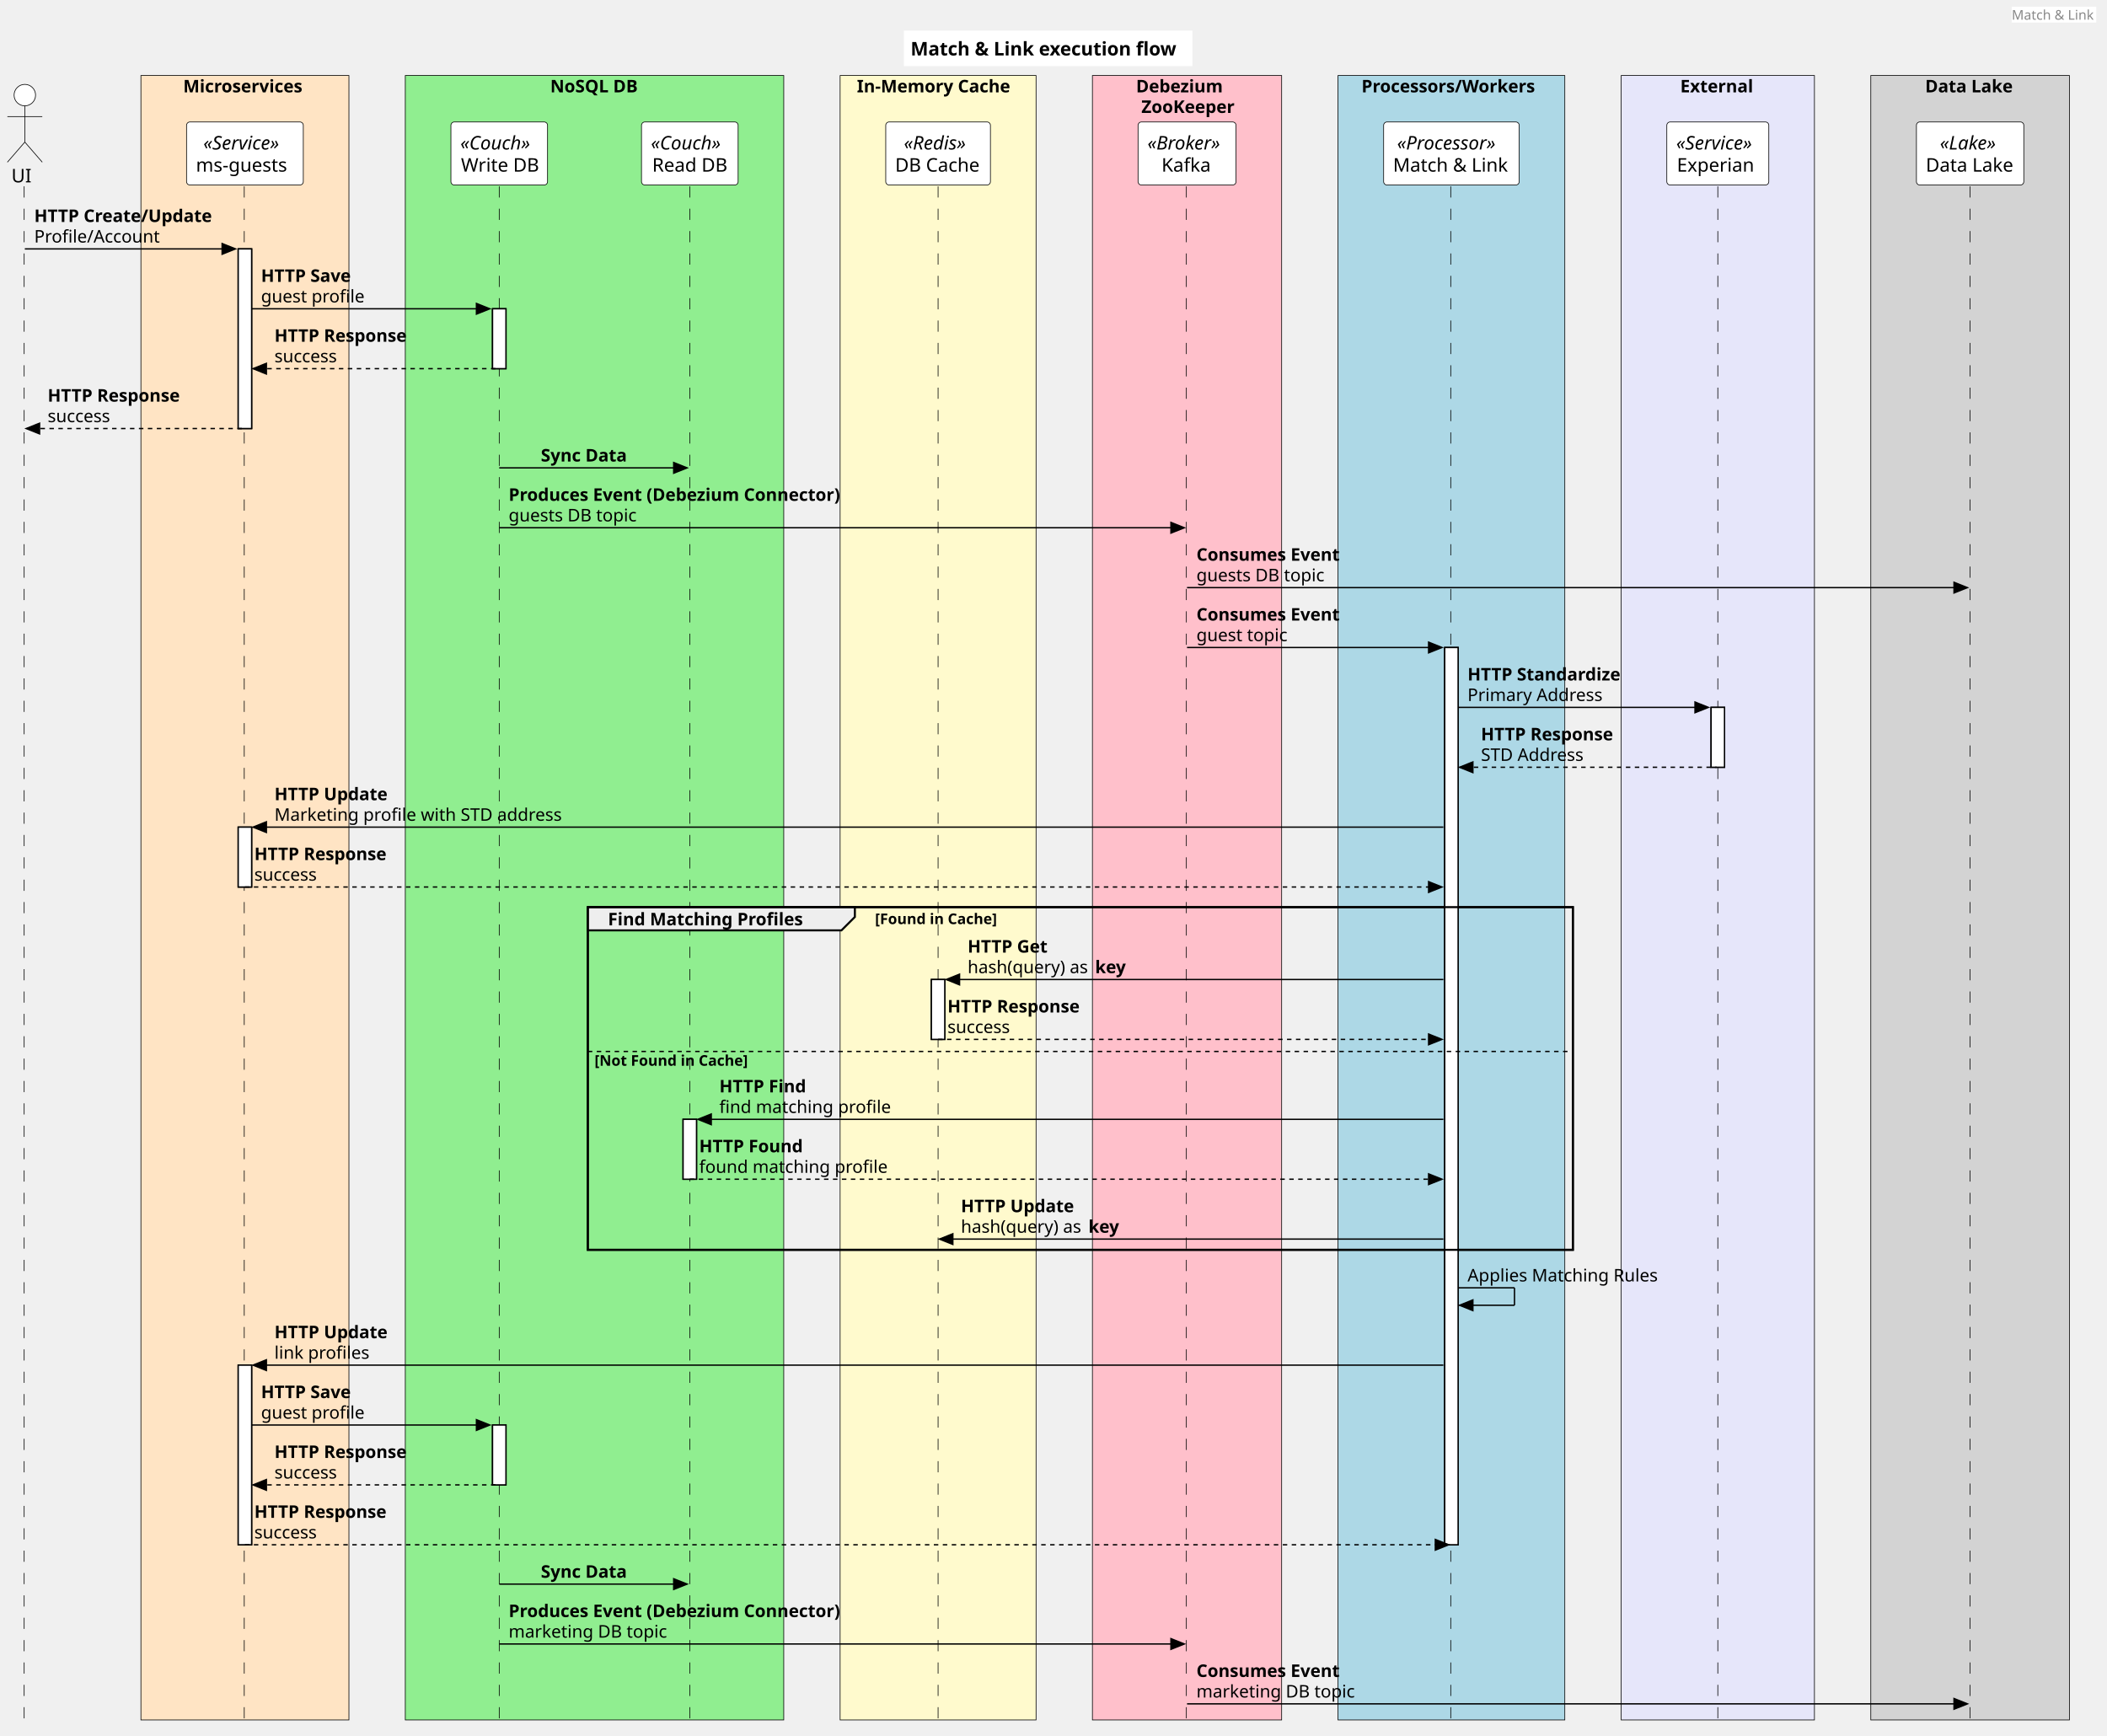
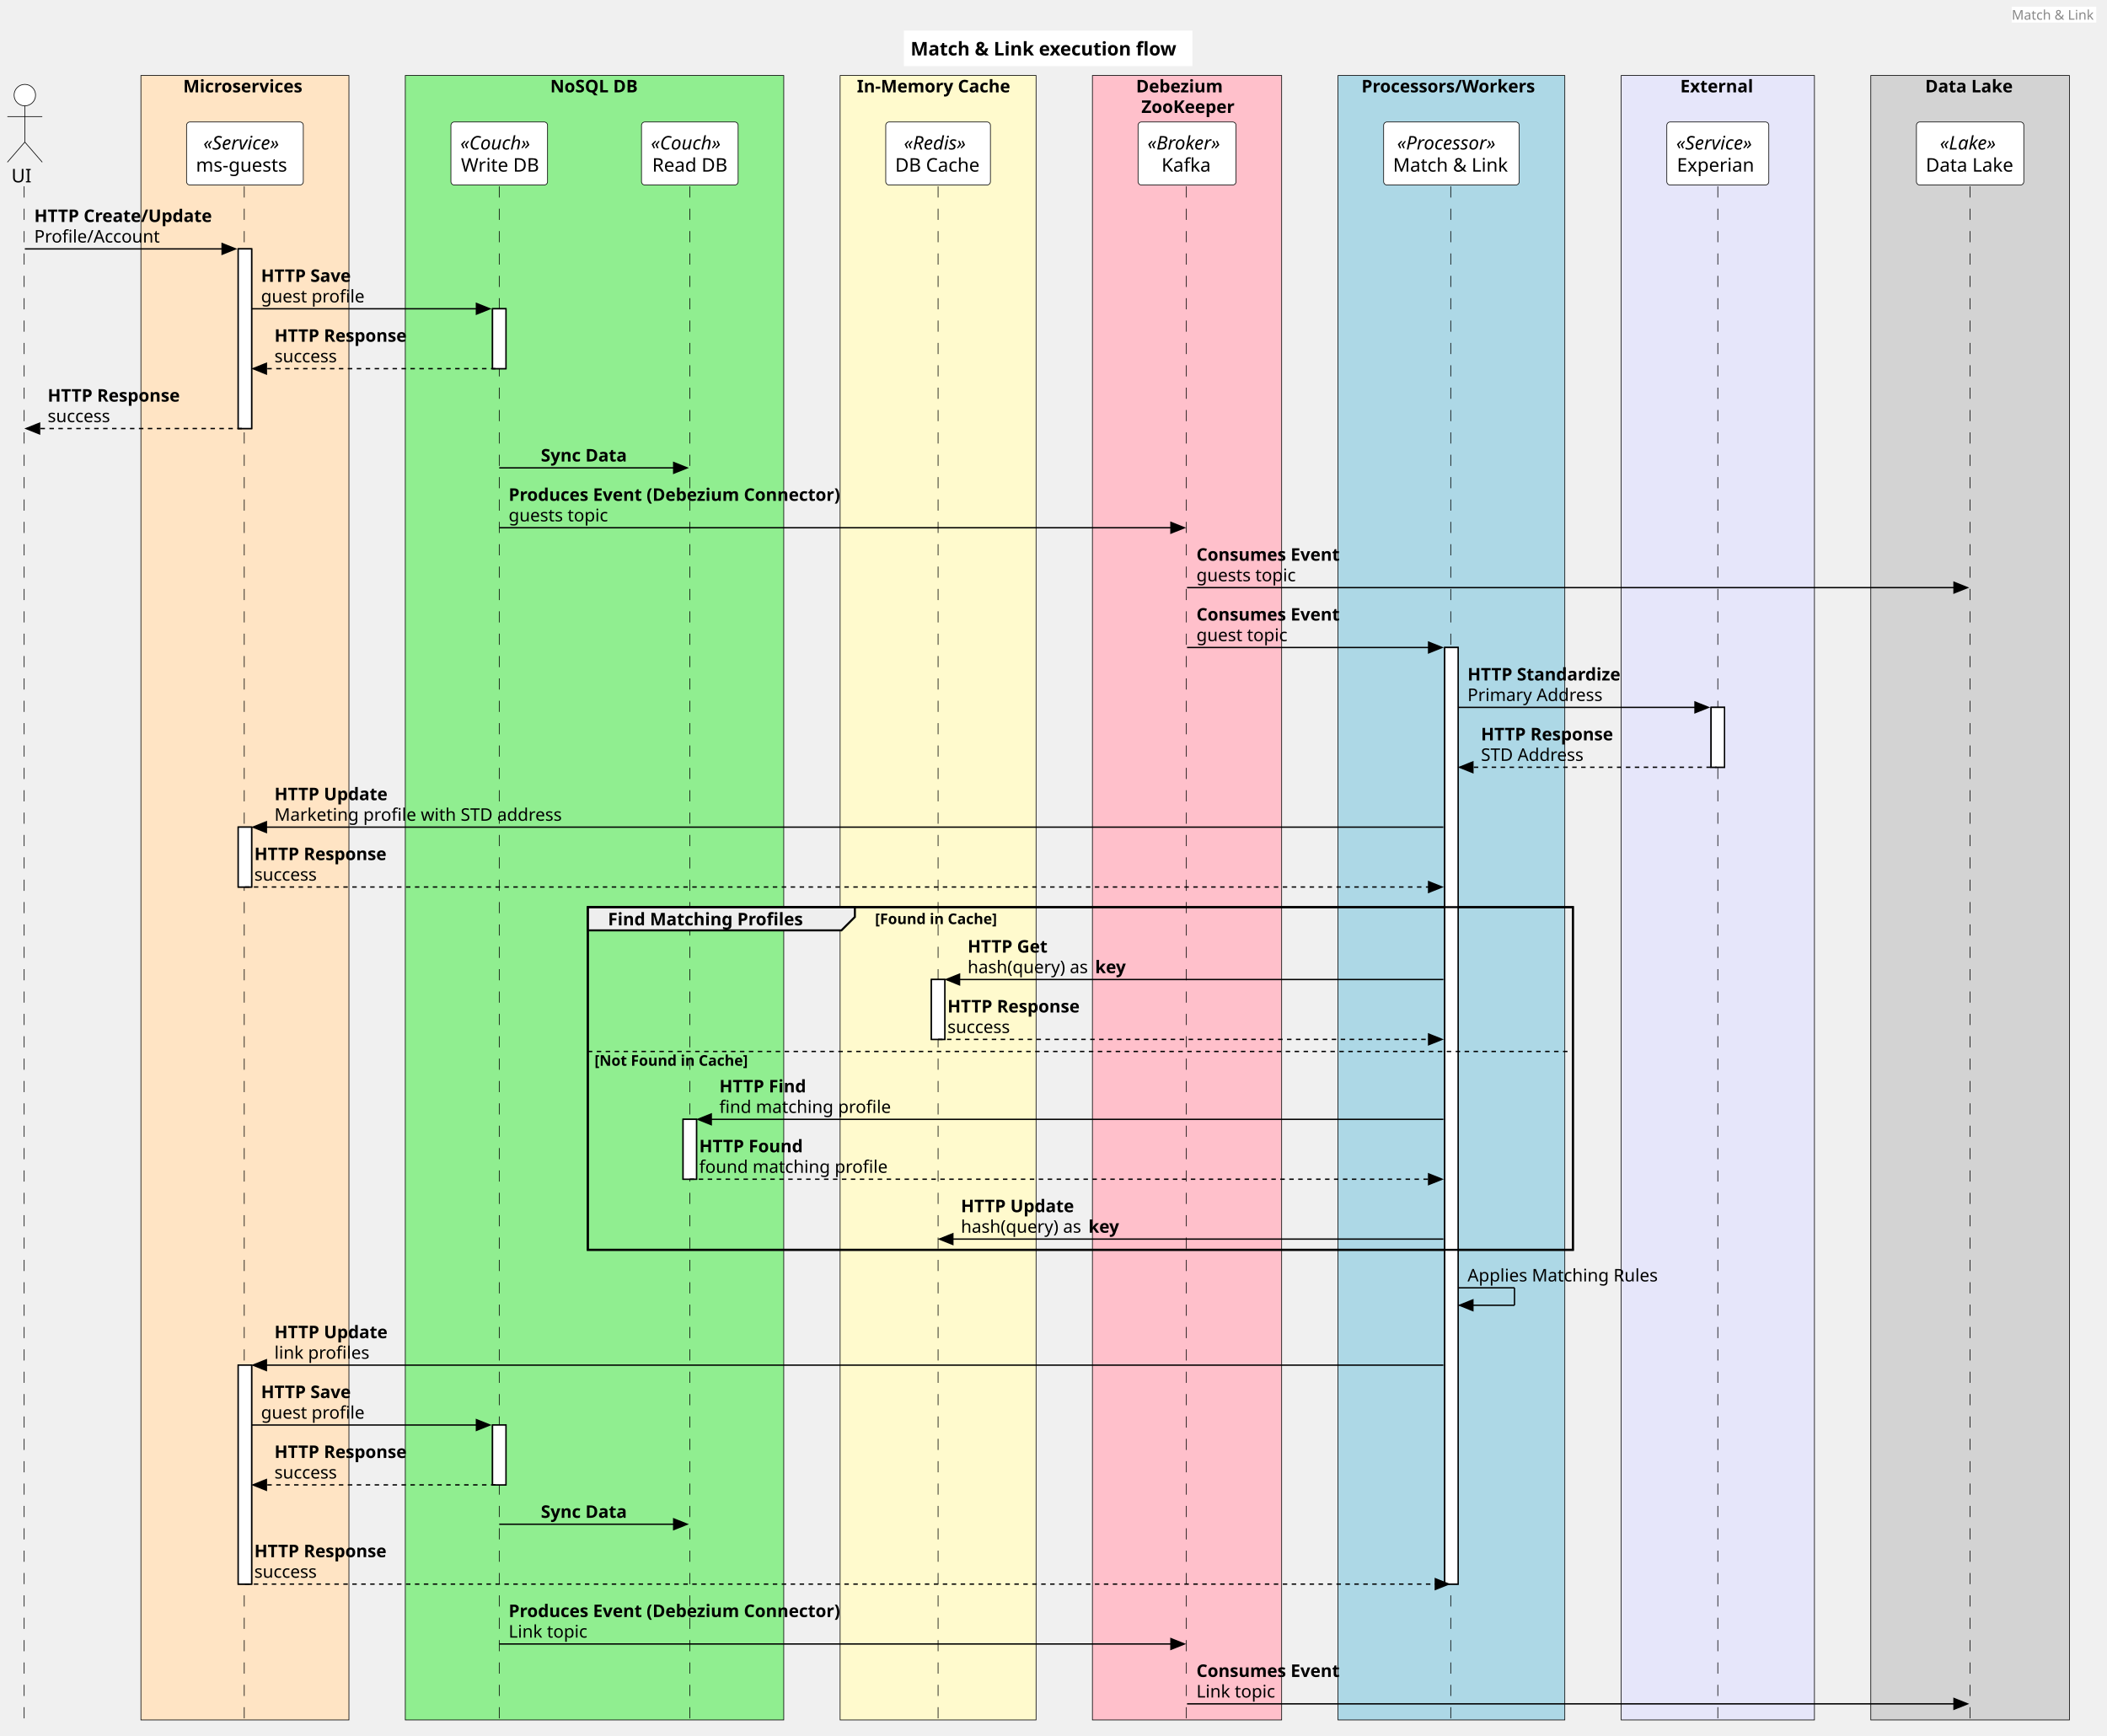
<svg xmlns="http://www.w3.org/2000/svg" contentStyleType="text/css" height="776.4px" preserveAspectRatio="none" style="width:942px;height:776px;background:#FFFFFF;" version="1.1" viewBox="0 0 942 776" width="942px" zoomAndPan="magnify">
  <defs />
  <g>
    <rect fill="#FFFFFF" height="15.893" id="_title" style="stroke:none;stroke-width:0.6;" width="129" x="404.1" y="13.666" />
    <text fill="#000000" font-family="sans-serif" font-size="8.4" font-weight="bold" lengthAdjust="spacing" textLength="123" x="407.1" y="24.788">Match &amp; Link execution flow</text>
    <rect fill="#FFE4C4" height="735.275" style="stroke:#000000;stroke-width:0.3;" width="93" x="63" y="33.759" />
    <text fill="#000000" font-family="sans-serif" font-size="7.8" font-weight="bold" lengthAdjust="spacing" textLength="55.2" x="81.9" y="41.3">Microservices</text>
    <rect fill="#90EE90" height="735.275" style="stroke:#000000;stroke-width:0.3;" width="169.2" x="181.2" y="33.759" />
    <text fill="#000000" font-family="sans-serif" font-size="7.8" font-weight="bold" lengthAdjust="spacing" textLength="39.6" x="246" y="41.3">NoSQL DB</text>
    <rect fill="#FFFACD" height="735.275" style="stroke:#000000;stroke-width:0.3;" width="87.6" x="375.6" y="33.759" />
    <text fill="#000000" font-family="sans-serif" font-size="7.8" font-weight="bold" lengthAdjust="spacing" textLength="72.6" x="383.1" y="41.3">In-Memory Cache</text>
    <rect fill="#FFC0CB" height="735.275" style="stroke:#000000;stroke-width:0.3;" width="84.6" x="488.4" y="33.759" />
    <text fill="#000000" font-family="sans-serif" font-size="7.8" font-weight="bold" lengthAdjust="spacing" textLength="41.4" x="507.9" y="41.3">Debezium</text>
    <text fill="#000000" font-family="sans-serif" font-size="7.8" font-weight="bold" lengthAdjust="spacing" textLength="43.2" x="510.3" y="50.487">ZooKeeper</text>
    <rect fill="#ADD8E6" height="735.275" style="stroke:#000000;stroke-width:0.3;" width="101.4" x="598.2" y="33.759" />
    <text fill="#000000" font-family="sans-serif" font-size="7.8" font-weight="bold" lengthAdjust="spacing" textLength="80.4" x="608.7" y="41.3">Processors/Workers</text>
    <rect fill="#E6E6FA" height="735.275" style="stroke:#000000;stroke-width:0.3;" width="86.4" x="724.8" y="33.759" />
    <text fill="#000000" font-family="sans-serif" font-size="7.8" font-weight="bold" lengthAdjust="spacing" textLength="33.6" x="751.2" y="41.3">External</text>
    <rect fill="#D3D3D3" height="735.275" style="stroke:#000000;stroke-width:0.3;" width="88.8" x="836.4" y="33.759" />
    <text fill="#000000" font-family="sans-serif" font-size="7.8" font-weight="bold" lengthAdjust="spacing" textLength="40.2" x="860.7" y="41.3">Data Lake</text>
    <rect fill="#FFFFFF" height="80.318" style="stroke:#000000;stroke-width:0.6;" width="6" x="106.5" y="111.291" />
    <rect fill="#FFFFFF" height="26.773" style="stroke:#000000;stroke-width:0.6;" width="6" x="106.5" y="369.831" />
-     <rect fill="#FFFFFF" height="80.318" style="stroke:#000000;stroke-width:0.6;" width="6" x="106.5" y="610.385" />
+     <rect fill="#FFFFFF" height="97.904" style="stroke:#000000;stroke-width:0.6;" width="6" x="106.5" y="610.385" />
    <rect fill="#FFFFFF" height="26.773" style="stroke:#000000;stroke-width:0.6;" width="6" x="220.2" y="138.063" />
    <rect fill="#FFFFFF" height="26.773" style="stroke:#000000;stroke-width:0.6;" width="6" x="220.2" y="637.158" />
    <rect fill="#FFFFFF" height="26.773" style="stroke:#000000;stroke-width:0.6;" width="6" x="305.4" y="500.481" />
    <rect fill="#FFFFFF" height="26.773" style="stroke:#000000;stroke-width:0.6;" width="6" x="416.4" y="437.962" />
-     <rect fill="#FFFFFF" height="401.19" style="stroke:#000000;stroke-width:0.6;" width="6" x="645.9" y="289.513" />
+     <rect fill="#FFFFFF" height="418.777" style="stroke:#000000;stroke-width:0.6;" width="6" x="645.9" y="289.513" />
    <rect fill="#FFFFFF" height="26.773" style="stroke:#000000;stroke-width:0.6;" width="6" x="765" y="316.286" />
    <rect fill="none" height="153.223" style="stroke:#000000;stroke-width:0.9;" width="440.4" x="262.8" y="405.603" />
    <line style="stroke:#000000;stroke-width:0.3;stroke-dasharray:5.0,5.0;" x1="10.8" x2="10.8" y1="83.318" y2="772.635" />
    <line style="stroke:#000000;stroke-width:0.3;stroke-dasharray:5.0,5.0;" x1="109.2" x2="109.2" y1="83.318" y2="772.635" />
    <line style="stroke:#000000;stroke-width:0.3;stroke-dasharray:5.0,5.0;" x1="223.2" x2="223.2" y1="83.318" y2="772.635" />
    <line style="stroke:#000000;stroke-width:0.3;stroke-dasharray:5.0,5.0;" x1="308.4" x2="308.4" y1="83.318" y2="772.635" />
    <line style="stroke:#000000;stroke-width:0.3;stroke-dasharray:5.0,5.0;" x1="419.4" x2="419.4" y1="83.318" y2="772.635" />
    <line style="stroke:#000000;stroke-width:0.3;stroke-dasharray:5.0,5.0;" x1="530.4" x2="530.4" y1="83.318" y2="772.635" />
    <line style="stroke:#000000;stroke-width:0.3;stroke-dasharray:5.0,5.0;" x1="648.6" x2="648.6" y1="83.318" y2="772.635" />
    <line style="stroke:#000000;stroke-width:0.3;stroke-dasharray:5.0,5.0;" x1="768" x2="768" y1="83.318" y2="772.635" />
    <line style="stroke:#000000;stroke-width:0.3;stroke-dasharray:5.0,5.0;" x1="880.8" x2="880.8" y1="83.318" y2="772.635" />
    <text fill="#000000" font-family="sans-serif" font-size="8.4" lengthAdjust="spacing" textLength="8.4" x="5.1" y="81.546">UI</text>
    <ellipse cx="11.1" cy="42.525" fill="#FFFFFF" rx="4.8" ry="4.8" style="stroke:#000000;stroke-width:0.3;" />
    <path d="M11.1,47.325 L11.1,63.525 M3.3,52.125 L18.9,52.125 M11.1,63.525 L3.3,72.525 M11.1,63.525 L18.9,72.525 " fill="none" style="stroke:#000000;stroke-width:0.3;" />
    <rect fill="#FFFFFF" height="28.186" rx="1.5" ry="1.5" style="stroke:#000000;stroke-width:0.3;" width="52.2" x="83.4" y="54.532" />
    <text fill="#000000" font-family="sans-serif" font-size="8.4" font-style="italic" lengthAdjust="spacing" textLength="37.2" x="90.9" y="66.853">«Service»</text>
    <text fill="#000000" font-family="sans-serif" font-size="8.4" lengthAdjust="spacing" textLength="43.8" x="87.6" y="76.746">ms-guests</text>
    <rect fill="#FFFFFF" height="28.186" rx="1.5" ry="1.5" style="stroke:#000000;stroke-width:0.3;" width="43.2" x="201.6" y="54.532" />
    <text fill="#000000" font-family="sans-serif" font-size="8.4" font-style="italic" lengthAdjust="spacing" textLength="34.8" x="205.8" y="66.853">«Couch»</text>
    <text fill="#000000" font-family="sans-serif" font-size="8.4" lengthAdjust="spacing" textLength="34.2" x="206.1" y="76.746">Write DB</text>
    <rect fill="#FFFFFF" height="28.186" rx="1.5" ry="1.5" style="stroke:#000000;stroke-width:0.3;" width="43.2" x="286.8" y="54.532" />
    <text fill="#000000" font-family="sans-serif" font-size="8.4" font-style="italic" lengthAdjust="spacing" textLength="34.8" x="291" y="66.853">«Couch»</text>
    <text fill="#000000" font-family="sans-serif" font-size="8.4" lengthAdjust="spacing" textLength="33.6" x="291.6" y="76.746">Read DB</text>
    <rect fill="#FFFFFF" height="28.186" rx="1.5" ry="1.5" style="stroke:#000000;stroke-width:0.3;" width="46.8" x="396" y="54.532" />
    <text fill="#000000" font-family="sans-serif" font-size="8.4" font-style="italic" lengthAdjust="spacing" textLength="30.6" x="404.1" y="66.853">«Redis»</text>
    <text fill="#000000" font-family="sans-serif" font-size="8.4" lengthAdjust="spacing" textLength="38.4" x="400.2" y="76.746">DB Cache</text>
    <rect fill="#FFFFFF" height="28.186" rx="1.5" ry="1.5" style="stroke:#000000;stroke-width:0.3;" width="43.8" x="508.8" y="54.532" />
    <text fill="#000000" font-family="sans-serif" font-size="8.4" font-style="italic" lengthAdjust="spacing" textLength="35.4" x="513" y="66.853">«Broker»</text>
    <text fill="#000000" font-family="sans-serif" font-size="8.4" lengthAdjust="spacing" textLength="22.8" x="519.3" y="76.746">Kafka</text>
    <rect fill="#FFFFFF" height="28.186" rx="1.5" ry="1.5" style="stroke:#000000;stroke-width:0.3;" width="60.6" x="618.6" y="54.532" />
    <text fill="#000000" font-family="sans-serif" font-size="8.4" font-style="italic" lengthAdjust="spacing" textLength="48.6" x="624.6" y="66.853">«Processor»</text>
    <text fill="#000000" font-family="sans-serif" font-size="8.4" lengthAdjust="spacing" textLength="52.2" x="622.8" y="76.746">Match &amp; Link</text>
    <rect fill="#FFFFFF" height="28.186" rx="1.5" ry="1.5" style="stroke:#000000;stroke-width:0.3;" width="45.6" x="745.2" y="54.532" />
    <text fill="#000000" font-family="sans-serif" font-size="8.4" font-style="italic" lengthAdjust="spacing" textLength="37.2" x="749.4" y="66.853">«Service»</text>
    <text fill="#000000" font-family="sans-serif" font-size="8.4" lengthAdjust="spacing" textLength="36.6" x="749.7" y="76.746">Experian</text>
    <rect fill="#FFFFFF" height="28.186" rx="1.5" ry="1.5" style="stroke:#000000;stroke-width:0.3;" width="48" x="856.8" y="54.532" />
    <text fill="#000000" font-family="sans-serif" font-size="8.4" font-style="italic" lengthAdjust="spacing" textLength="27" x="867.3" y="66.853">«Lake»</text>
    <text fill="#000000" font-family="sans-serif" font-size="8.4" lengthAdjust="spacing" textLength="39.6" x="861" y="76.746">Data Lake</text>
    <rect fill="#FFFFFF" height="80.318" style="stroke:#000000;stroke-width:0.6;" width="6" x="106.5" y="111.291" />
    <rect fill="#FFFFFF" height="26.773" style="stroke:#000000;stroke-width:0.6;" width="6" x="106.5" y="369.831" />
-     <rect fill="#FFFFFF" height="80.318" style="stroke:#000000;stroke-width:0.6;" width="6" x="106.5" y="610.385" />
+     <rect fill="#FFFFFF" height="97.904" style="stroke:#000000;stroke-width:0.6;" width="6" x="106.5" y="610.385" />
    <rect fill="#FFFFFF" height="26.773" style="stroke:#000000;stroke-width:0.6;" width="6" x="220.2" y="138.063" />
    <rect fill="#FFFFFF" height="26.773" style="stroke:#000000;stroke-width:0.6;" width="6" x="220.2" y="637.158" />
    <rect fill="#FFFFFF" height="26.773" style="stroke:#000000;stroke-width:0.6;" width="6" x="305.4" y="500.481" />
    <rect fill="#FFFFFF" height="26.773" style="stroke:#000000;stroke-width:0.6;" width="6" x="416.4" y="437.962" />
-     <rect fill="#FFFFFF" height="401.19" style="stroke:#000000;stroke-width:0.6;" width="6" x="645.9" y="289.513" />
+     <rect fill="#FFFFFF" height="418.777" style="stroke:#000000;stroke-width:0.6;" width="6" x="645.9" y="289.513" />
    <rect fill="#FFFFFF" height="26.773" style="stroke:#000000;stroke-width:0.6;" width="6" x="765" y="316.286" />
    <polygon fill="#000000" points="99.3,108.891,105.3,111.291,99.3,113.691" style="stroke:#000000;stroke-width:0.6;" />
    <line style="stroke:#000000;stroke-width:0.6;" x1="11.1" x2="102.9" y1="111.291" y2="111.291" />
    <text fill="#000000" font-family="sans-serif" font-size="7.8" font-weight="bold" lengthAdjust="spacing" textLength="84" x="15.3" y="99.259">HTTP Create/Update</text>
    <text fill="#000000" font-family="sans-serif" font-size="7.8" lengthAdjust="spacing" textLength="59.4" x="15.3" y="108.445">Profile/Account</text>
    <polygon fill="#000000" points="213,135.663,219,138.063,213,140.463" style="stroke:#000000;stroke-width:0.6;" />
    <line style="stroke:#000000;stroke-width:0.6;" x1="112.5" x2="216.6" y1="138.063" y2="138.063" />
    <text fill="#000000" font-family="sans-serif" font-size="7.8" font-weight="bold" lengthAdjust="spacing" textLength="42.6" x="116.7" y="126.032">HTTP Save</text>
    <text fill="#000000" font-family="sans-serif" font-size="7.8" lengthAdjust="spacing" textLength="48" x="116.7" y="135.218">guest profile</text>
    <polygon fill="#000000" points="119.1,162.436,113.1,164.836,119.1,167.236" style="stroke:#000000;stroke-width:0.6;" />
    <line style="stroke:#000000;stroke-width:0.6;stroke-dasharray:2.0,2.0;" x1="115.5" x2="222.6" y1="164.836" y2="164.836" />
    <text fill="#000000" font-family="sans-serif" font-size="7.8" font-weight="bold" lengthAdjust="spacing" textLength="63" x="122.7" y="152.804">HTTP Response</text>
    <text fill="#000000" font-family="sans-serif" font-size="7.8" lengthAdjust="spacing" textLength="30" x="122.7" y="161.991">success</text>
    <polygon fill="#000000" points="17.7,189.209,11.7,191.609,17.7,194.009" style="stroke:#000000;stroke-width:0.6;" />
    <line style="stroke:#000000;stroke-width:0.6;stroke-dasharray:2.0,2.0;" x1="14.1" x2="108.9" y1="191.609" y2="191.609" />
    <text fill="#000000" font-family="sans-serif" font-size="7.8" font-weight="bold" lengthAdjust="spacing" textLength="63" x="21.3" y="179.577">HTTP Response</text>
    <text fill="#000000" font-family="sans-serif" font-size="7.8" lengthAdjust="spacing" textLength="30" x="21.3" y="188.763">success</text>
    <polygon fill="#000000" points="301.2,206.795,307.2,209.195,301.2,211.595" style="stroke:#000000;stroke-width:0.6;" />
    <line style="stroke:#000000;stroke-width:0.6;" x1="223.2" x2="304.8" y1="209.195" y2="209.195" />
    <text fill="#000000" font-family="sans-serif" font-size="7.8" font-weight="bold" lengthAdjust="spacing" textLength="39.6" x="241.8" y="206.35">Sync Data</text>
    <polygon fill="#000000" points="523.5,233.568,529.5,235.968,523.5,238.368" style="stroke:#000000;stroke-width:0.6;" />
    <line style="stroke:#000000;stroke-width:0.6;" x1="223.2" x2="527.1" y1="235.968" y2="235.968" />
    <text fill="#000000" font-family="sans-serif" font-size="7.8" font-weight="bold" lengthAdjust="spacing" textLength="156" x="227.4" y="223.936">Produces Event (Debezium Connector)</text>
-     <text fill="#000000" font-family="sans-serif" font-size="7.8" lengthAdjust="spacing" textLength="59.4" x="227.4" y="233.122">guests DB topic</text>
+     <text fill="#000000" font-family="sans-serif" font-size="7.8" lengthAdjust="spacing" textLength="46.8" x="227.4" y="233.122">guests topic</text>
    <polygon fill="#000000" points="873.6,260.34,879.6,262.74,873.6,265.14" style="stroke:#000000;stroke-width:0.6;" />
    <line style="stroke:#000000;stroke-width:0.6;" x1="530.7" x2="877.2" y1="262.74" y2="262.74" />
    <text fill="#000000" font-family="sans-serif" font-size="7.8" font-weight="bold" lengthAdjust="spacing" textLength="67.2" x="534.9" y="250.709">Consumes Event</text>
-     <text fill="#000000" font-family="sans-serif" font-size="7.8" lengthAdjust="spacing" textLength="59.4" x="534.9" y="259.895">guests DB topic</text>
+     <text fill="#000000" font-family="sans-serif" font-size="7.8" lengthAdjust="spacing" textLength="46.8" x="534.9" y="259.895">guests topic</text>
    <polygon fill="#000000" points="638.7,287.113,644.7,289.513,638.7,291.913" style="stroke:#000000;stroke-width:0.6;" />
    <line style="stroke:#000000;stroke-width:0.6;" x1="530.7" x2="642.3" y1="289.513" y2="289.513" />
    <text fill="#000000" font-family="sans-serif" font-size="7.8" font-weight="bold" lengthAdjust="spacing" textLength="67.2" x="534.9" y="277.481">Consumes Event</text>
    <text fill="#000000" font-family="sans-serif" font-size="7.8" lengthAdjust="spacing" textLength="42.6" x="534.9" y="286.668">guest topic</text>
    <polygon fill="#000000" points="757.8,313.885,763.8,316.286,757.8,318.685" style="stroke:#000000;stroke-width:0.6;" />
    <line style="stroke:#000000;stroke-width:0.6;" x1="651.9" x2="761.4" y1="316.286" y2="316.286" />
    <text fill="#000000" font-family="sans-serif" font-size="7.8" font-weight="bold" lengthAdjust="spacing" textLength="72.6" x="656.1" y="304.254">HTTP Standardize</text>
    <text fill="#000000" font-family="sans-serif" font-size="7.8" lengthAdjust="spacing" textLength="61.2" x="656.1" y="313.44">Primary Address</text>
    <polygon fill="#000000" points="658.5,340.658,652.5,343.058,658.5,345.458" style="stroke:#000000;stroke-width:0.6;" />
    <line style="stroke:#000000;stroke-width:0.6;stroke-dasharray:2.0,2.0;" x1="654.9" x2="767.4" y1="343.058" y2="343.058" />
    <text fill="#000000" font-family="sans-serif" font-size="7.8" font-weight="bold" lengthAdjust="spacing" textLength="63" x="662.1" y="331.027">HTTP Response</text>
    <text fill="#000000" font-family="sans-serif" font-size="7.8" lengthAdjust="spacing" textLength="48" x="662.1" y="340.213">STD Address</text>
    <polygon fill="#000000" points="119.1,367.431,113.1,369.831,119.1,372.231" style="stroke:#000000;stroke-width:0.6;" />
    <line style="stroke:#000000;stroke-width:0.6;" x1="115.5" x2="645.3" y1="369.831" y2="369.831" />
    <text fill="#000000" font-family="sans-serif" font-size="7.8" font-weight="bold" lengthAdjust="spacing" textLength="53.4" x="122.7" y="357.799">HTTP Update</text>
    <text fill="#000000" font-family="sans-serif" font-size="7.8" lengthAdjust="spacing" textLength="132.6" x="122.7" y="366.986">Marketing profile with STD address</text>
    <polygon fill="#000000" points="638.7,394.204,644.7,396.603,638.7,399.003" style="stroke:#000000;stroke-width:0.6;" />
    <line style="stroke:#000000;stroke-width:0.6;stroke-dasharray:2.0,2.0;" x1="109.5" x2="642.3" y1="396.603" y2="396.603" />
    <text fill="#000000" font-family="sans-serif" font-size="7.8" font-weight="bold" lengthAdjust="spacing" textLength="63" x="113.7" y="384.572">HTTP Response</text>
    <text fill="#000000" font-family="sans-serif" font-size="7.8" lengthAdjust="spacing" textLength="30" x="113.7" y="393.758">success</text>
    <path d="M262.8,405.603 L382.2,405.603 L382.2,409.99 L376.2,415.99 L262.8,415.99 L262.8,405.603 " fill="#EEEEEE" style="stroke:#000000;stroke-width:0.9;" />
    <rect fill="none" height="153.223" style="stroke:#000000;stroke-width:0.9;" width="440.4" x="262.8" y="405.603" />
    <text fill="#000000" font-family="sans-serif" font-size="7.8" font-weight="bold" lengthAdjust="spacing" textLength="90" x="271.8" y="413.745">Find Matching Profiles</text>
    <text fill="#000000" font-family="sans-serif" font-size="7.8" font-weight="bold" lengthAdjust="spacing" textLength="2.4" x="361.8" y="413.745"> </text>
    <text fill="#000000" font-family="sans-serif" font-size="6.6" font-weight="bold" lengthAdjust="spacing" textLength="56.4" x="391.2" y="413.184">[Found in Cache]</text>
    <polygon fill="#000000" points="429,435.562,423,437.962,429,440.363" style="stroke:#000000;stroke-width:0.6;" />
    <line style="stroke:#000000;stroke-width:0.6;" x1="425.4" x2="645.3" y1="437.962" y2="437.962" />
    <text fill="#000000" font-family="sans-serif" font-size="7.8" font-weight="bold" lengthAdjust="spacing" textLength="37.8" x="432.6" y="425.931">HTTP Get</text>
    <text fill="#000000" font-family="sans-serif" font-size="7.8" lengthAdjust="spacing" textLength="54.6" x="432.6" y="435.117">hash(query) as</text>
    <text fill="#000000" font-family="sans-serif" font-size="7.8" font-weight="bold" lengthAdjust="spacing" textLength="14.4" x="489.6" y="435.117">key</text>
    <polygon fill="#000000" points="638.7,462.335,644.7,464.735,638.7,467.135" style="stroke:#000000;stroke-width:0.6;" />
    <line style="stroke:#000000;stroke-width:0.6;stroke-dasharray:2.0,2.0;" x1="419.4" x2="642.3" y1="464.735" y2="464.735" />
    <text fill="#000000" font-family="sans-serif" font-size="7.8" font-weight="bold" lengthAdjust="spacing" textLength="63" x="423.6" y="452.704">HTTP Response</text>
    <text fill="#000000" font-family="sans-serif" font-size="7.8" lengthAdjust="spacing" textLength="30" x="423.6" y="461.89">success</text>
    <line style="stroke:#000000;stroke-width:0.6;stroke-dasharray:2.0,2.0;" x1="262.8" x2="703.2" y1="470.135" y2="470.135" />
    <text fill="#000000" font-family="sans-serif" font-size="6.6" font-weight="bold" lengthAdjust="spacing" textLength="70.2" x="265.8" y="476.516">[Not Found in Cache]</text>
    <polygon fill="#000000" points="318,498.081,312,500.481,318,502.881" style="stroke:#000000;stroke-width:0.6;" />
    <line style="stroke:#000000;stroke-width:0.6;" x1="314.4" x2="645.3" y1="500.481" y2="500.481" />
    <text fill="#000000" font-family="sans-serif" font-size="7.8" font-weight="bold" lengthAdjust="spacing" textLength="41.4" x="321.6" y="488.449">HTTP Find</text>
    <text fill="#000000" font-family="sans-serif" font-size="7.8" lengthAdjust="spacing" textLength="79.8" x="321.6" y="497.635">find matching profile</text>
    <polygon fill="#000000" points="638.7,524.854,644.7,527.254,638.7,529.654" style="stroke:#000000;stroke-width:0.6;" />
    <line style="stroke:#000000;stroke-width:0.6;stroke-dasharray:2.0,2.0;" x1="308.4" x2="642.3" y1="527.254" y2="527.254" />
    <text fill="#000000" font-family="sans-serif" font-size="7.8" font-weight="bold" lengthAdjust="spacing" textLength="49.2" x="312.6" y="515.222">HTTP Found</text>
    <text fill="#000000" font-family="sans-serif" font-size="7.8" lengthAdjust="spacing" textLength="87" x="312.6" y="524.408">found matching profile</text>
    <polygon fill="#000000" points="426,551.626,420,554.026,426,556.426" style="stroke:#000000;stroke-width:0.6;" />
    <line style="stroke:#000000;stroke-width:0.6;" x1="422.4" x2="645.3" y1="554.026" y2="554.026" />
    <text fill="#000000" font-family="sans-serif" font-size="7.8" font-weight="bold" lengthAdjust="spacing" textLength="53.4" x="429.6" y="541.995">HTTP Update</text>
    <text fill="#000000" font-family="sans-serif" font-size="7.8" lengthAdjust="spacing" textLength="54.6" x="429.6" y="551.181">hash(query) as</text>
    <text fill="#000000" font-family="sans-serif" font-size="7.8" font-weight="bold" lengthAdjust="spacing" textLength="14.4" x="486.6" y="551.181">key</text>
    <line style="stroke:#000000;stroke-width:0.6;" x1="651.9" x2="677.1" y1="575.812" y2="575.812" />
    <line style="stroke:#000000;stroke-width:0.6;" x1="677.1" x2="677.1" y1="575.812" y2="583.612" />
    <line style="stroke:#000000;stroke-width:0.6;" x1="652.5" x2="677.1" y1="583.612" y2="583.612" />
    <polygon fill="#000000" points="658.5,581.212,652.5,583.612,658.5,586.013" style="stroke:#000000;stroke-width:0.6;" />
    <text fill="#000000" font-family="sans-serif" font-size="7.8" lengthAdjust="spacing" textLength="88.2" x="656.1" y="572.967">Applies Matching Rules</text>
    <polygon fill="#000000" points="119.1,607.985,113.1,610.385,119.1,612.785" style="stroke:#000000;stroke-width:0.6;" />
    <line style="stroke:#000000;stroke-width:0.6;" x1="115.5" x2="645.3" y1="610.385" y2="610.385" />
    <text fill="#000000" font-family="sans-serif" font-size="7.8" font-weight="bold" lengthAdjust="spacing" textLength="53.4" x="122.7" y="598.354">HTTP Update</text>
    <text fill="#000000" font-family="sans-serif" font-size="7.8" lengthAdjust="spacing" textLength="45.6" x="122.7" y="607.54">link profiles</text>
    <polygon fill="#000000" points="213,634.758,219,637.158,213,639.558" style="stroke:#000000;stroke-width:0.6;" />
    <line style="stroke:#000000;stroke-width:0.6;" x1="112.5" x2="216.6" y1="637.158" y2="637.158" />
    <text fill="#000000" font-family="sans-serif" font-size="7.8" font-weight="bold" lengthAdjust="spacing" textLength="42.6" x="116.7" y="625.126">HTTP Save</text>
    <text fill="#000000" font-family="sans-serif" font-size="7.8" lengthAdjust="spacing" textLength="48" x="116.7" y="634.312">guest profile</text>
    <polygon fill="#000000" points="119.1,661.53,113.1,663.931,119.1,666.331" style="stroke:#000000;stroke-width:0.6;" />
    <line style="stroke:#000000;stroke-width:0.6;stroke-dasharray:2.0,2.0;" x1="115.5" x2="222.6" y1="663.931" y2="663.931" />
    <text fill="#000000" font-family="sans-serif" font-size="7.8" font-weight="bold" lengthAdjust="spacing" textLength="63" x="122.7" y="651.899">HTTP Response</text>
    <text fill="#000000" font-family="sans-serif" font-size="7.8" lengthAdjust="spacing" textLength="30" x="122.7" y="661.085">success</text>
-     <polygon fill="#000000" points="641.7,688.303,647.7,690.703,641.7,693.103" style="stroke:#000000;stroke-width:0.6;" />
-     <line style="stroke:#000000;stroke-width:0.6;stroke-dasharray:2.0,2.0;" x1="109.5" x2="645.3" y1="690.703" y2="690.703" />
-     <text fill="#000000" font-family="sans-serif" font-size="7.8" font-weight="bold" lengthAdjust="spacing" textLength="63" x="113.7" y="678.672">HTTP Response</text>
-     <text fill="#000000" font-family="sans-serif" font-size="7.8" lengthAdjust="spacing" textLength="30" x="113.7" y="687.858">success</text>
-     <polygon fill="#000000" points="301.2,705.889,307.2,708.289,301.2,710.689" style="stroke:#000000;stroke-width:0.6;" />
-     <line style="stroke:#000000;stroke-width:0.6;" x1="223.2" x2="304.8" y1="708.289" y2="708.289" />
-     <text fill="#000000" font-family="sans-serif" font-size="7.8" font-weight="bold" lengthAdjust="spacing" textLength="39.6" x="241.8" y="705.444">Sync Data</text>
+     <polygon fill="#000000" points="301.2,679.117,307.2,681.517,301.2,683.917" style="stroke:#000000;stroke-width:0.6;" />
+     <line style="stroke:#000000;stroke-width:0.6;" x1="223.2" x2="304.8" y1="681.517" y2="681.517" />
+     <text fill="#000000" font-family="sans-serif" font-size="7.8" font-weight="bold" lengthAdjust="spacing" textLength="39.6" x="241.8" y="678.672">Sync Data</text>
+     <polygon fill="#000000" points="641.7,705.889,647.7,708.289,641.7,710.689" style="stroke:#000000;stroke-width:0.6;" />
+     <line style="stroke:#000000;stroke-width:0.6;stroke-dasharray:2.0,2.0;" x1="109.5" x2="645.3" y1="708.289" y2="708.289" />
+     <text fill="#000000" font-family="sans-serif" font-size="7.8" font-weight="bold" lengthAdjust="spacing" textLength="63" x="113.7" y="696.258">HTTP Response</text>
+     <text fill="#000000" font-family="sans-serif" font-size="7.8" lengthAdjust="spacing" textLength="30" x="113.7" y="705.444">success</text>
    <polygon fill="#000000" points="523.5,732.662,529.5,735.062,523.5,737.462" style="stroke:#000000;stroke-width:0.6;" />
    <line style="stroke:#000000;stroke-width:0.6;" x1="223.2" x2="527.1" y1="735.062" y2="735.062" />
    <text fill="#000000" font-family="sans-serif" font-size="7.8" font-weight="bold" lengthAdjust="spacing" textLength="156" x="227.4" y="723.03">Produces Event (Debezium Connector)</text>
-     <text fill="#000000" font-family="sans-serif" font-size="7.8" lengthAdjust="spacing" textLength="72.6" x="227.4" y="732.217">marketing DB topic</text>
+     <text fill="#000000" font-family="sans-serif" font-size="7.8" lengthAdjust="spacing" textLength="37.8" x="227.4" y="732.217">Link topic</text>
    <polygon fill="#000000" points="873.6,759.435,879.6,761.835,873.6,764.235" style="stroke:#000000;stroke-width:0.6;" />
    <line style="stroke:#000000;stroke-width:0.6;" x1="530.7" x2="877.2" y1="761.835" y2="761.835" />
    <text fill="#000000" font-family="sans-serif" font-size="7.8" font-weight="bold" lengthAdjust="spacing" textLength="67.2" x="534.9" y="749.803">Consumes Event</text>
-     <text fill="#000000" font-family="sans-serif" font-size="7.8" lengthAdjust="spacing" textLength="72.6" x="534.9" y="758.99">marketing DB topic</text>
+     <text fill="#000000" font-family="sans-serif" font-size="7.8" lengthAdjust="spacing" textLength="37.8" x="534.9" y="758.99">Link topic</text>
    <rect fill="#FFFFFF" height="7.066" id="_title" style="stroke:none;stroke-width:0.6;" width="37.8" x="899.4" y="3" />
    <text fill="#888888" font-family="sans-serif" font-size="6" lengthAdjust="spacing" textLength="37.8" x="899.4" y="8.801">Match &amp; Link</text>
  </g>
</svg>
